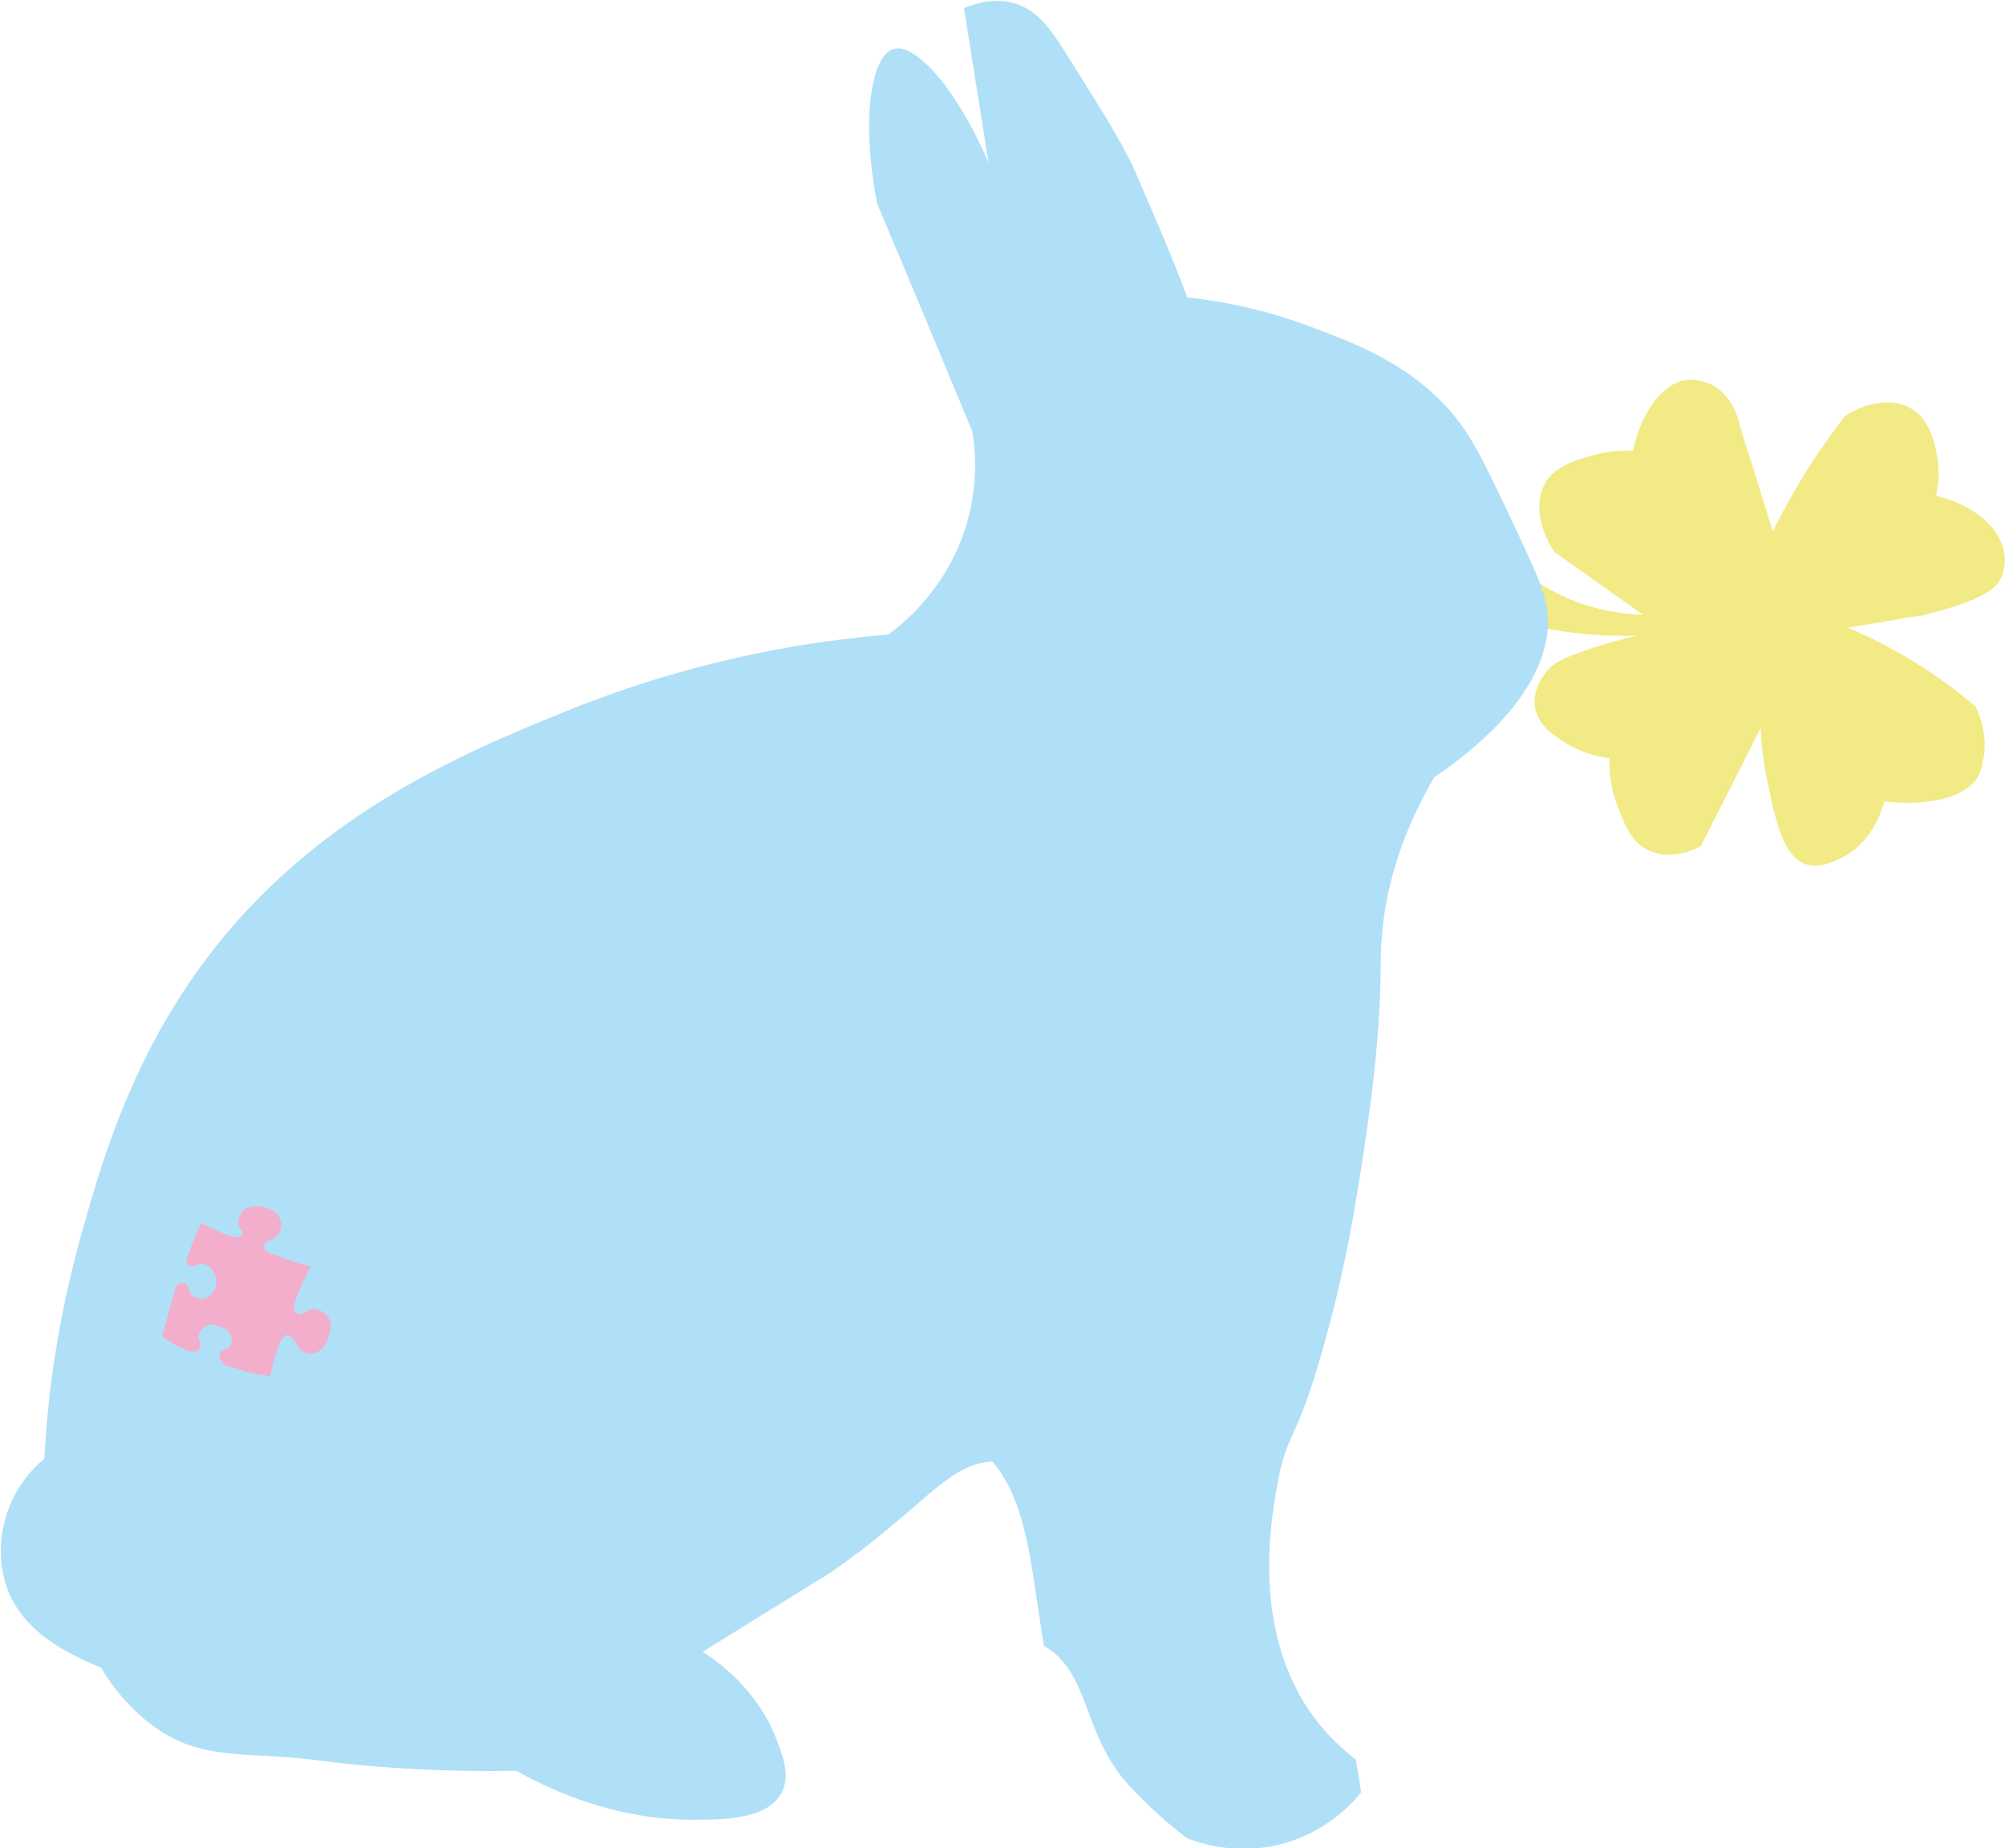
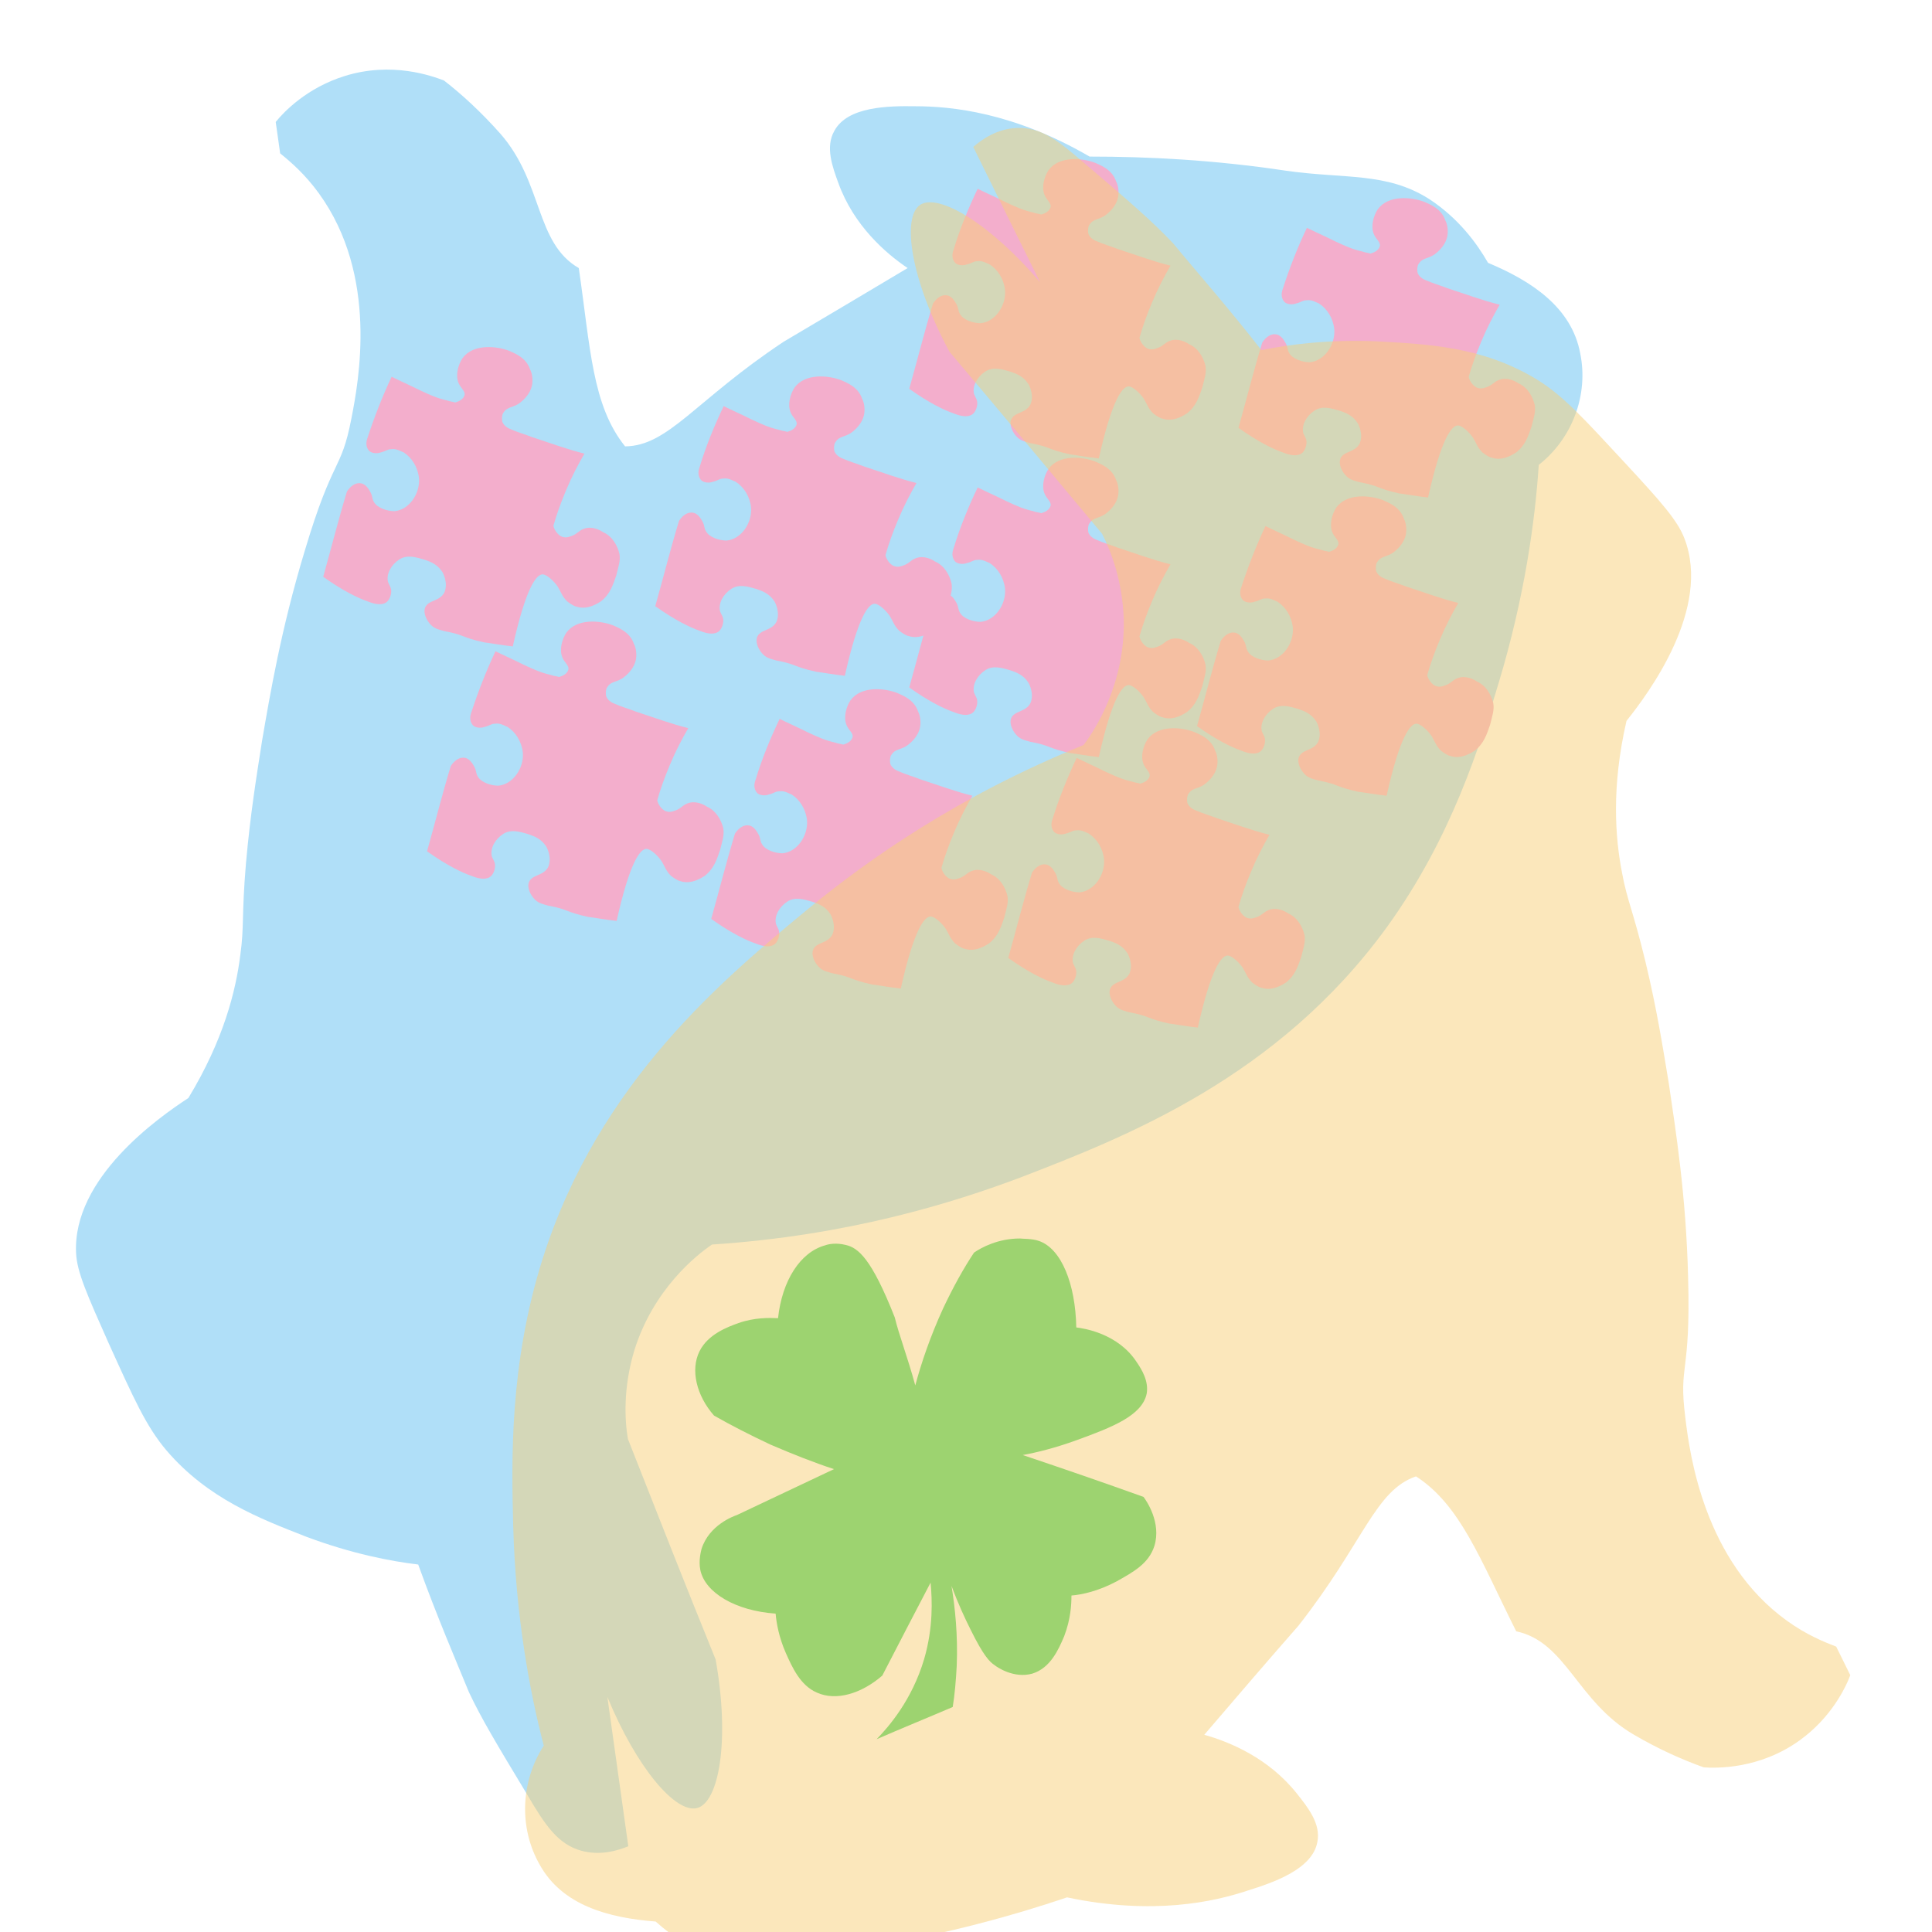
- <svg xmlns="http://www.w3.org/2000/svg" version="1.1" id="图层_1" x="0px" y="0px" viewBox="0 0 343.8 316.8" style="enable-background:new 0 0 343.8 316.8;" xml:space="preserve">
-   <style type="text/css">
- 	.rabbit{fill:#B0DFF8;}
- 	.leaf{fill:#F2EA84;}
- 	.puzzle{fill:#F3AECC;}
- </style>
-   <path class="leaf" d="M316.8,107.6c3.8,1.6,8.2,3.8,12.9,6.8c3.5,2.3,6.6,4.6,9.1,6.8c0.7,1.5,1.9,4.6,1.4,8.4  c-0.1,0.4-0.3,2.1-0.9,3.3c-1.9,3.8-8.5,5.4-16.2,4.5c-0.3,1.2-2,7.2-7.6,9.8c-1.5,0.7-3.6,1.7-5.8,1c-3.8-1.3-5.1-6.9-6.5-13.5  c-0.9-4.1-1.2-7.5-1.3-9.9c-3.4,6.8-6.8,13.5-10.3,20.3c-0.7,0.4-5,2.6-8.9,0.7c-3-1.4-4.1-4.4-5.3-7.5c-1.3-3.4-1.5-6.4-1.4-8.3  c-1.6-0.2-4.2-0.7-7-2.3c-2.2-1.3-5.3-3.2-5.8-6.5c-0.5-3.4,2-6.1,2.4-6.5c0.7-0.8,1.8-1.7,6.9-3.4c2-0.7,4.7-1.5,8.1-2.3  c-4,0.1-8.9-0.1-14.2-1c-2.6-0.5-5.1-1.1-7.2-1.7c-1.3-4.7-2.5-9.5-3.8-14.2c2,2.5,6.1,7.2,13,10.3c5.4,2.4,10.3,2.9,13.3,3  c-5.1-3.6-10.1-7.2-15.2-10.8c-2.7-4.1-3.4-8.8-1.4-12c1.7-2.7,5.1-3.7,7.8-4.5c2.9-0.8,5.5-0.9,7.1-0.8c1.5-7,5.4-11.9,9.5-12.2  c1.8-0.1,3.4,0.6,3.7,0.7c4,1.9,5,6.4,5.1,7.1c1.9,6.1,3.8,12.1,5.7,18.2c1.6-3.3,3.6-6.9,5.9-10.6c2.2-3.4,4.4-6.5,6.5-9.2  c4-2.6,8.7-3.1,11.7-1c2.8,1.9,3.6,5.5,4,7.6c0.6,3,0.2,5.6-0.1,7.1c6.5,1.6,11.1,5.5,11.7,10.1c0.1,0.6,0.2,2-0.4,3.6  c-0.8,2.1-3,4.2-14,6.9C326.2,105.9,321.9,106.9,316.8,107.6z" />
-   <path class="rabbit" d="M203.6,51c4.9,0.5,11.9,1.7,20,4.6c8.3,3.1,17.6,6.4,25.1,14.9c3.7,4.2,6,9.2,10.7,19.1  c3.9,8.3,5.8,12.4,6,15.8c0.9,13.3-14.2,24.3-19.5,27.9c-6.1,10.5-8.1,19.3-8.8,25.6c-0.6,5.1-0.1,6.9-0.7,16.3  c-0.6,8.9-1.6,15.4-2.5,21.9c-1.3,8.3-3,19.9-7,33.9c-4.8,17.1-6.2,14.1-7.9,23.7c-1.2,6.6-4.4,25.5,6.5,40c2.5,3.3,5.1,5.5,7,7  c0.3,1.9,0.6,3.7,0.9,5.6c-1.5,1.9-5.5,6.2-12.1,8.4c-8.4,2.8-15.6,0.3-17.7-0.5c-3.2-2.4-6.7-5.5-10.2-9.3  c-7.8-8.6-6.5-19.3-14.4-23.7c-2.3-14.2-2.8-24.4-8.8-31.6c-7.7,0.2-12.3,8.4-27.9,19.1c-7.3,4.5-14.6,9-21.8,13.5  c4,2.6,9.7,7.4,12.6,14.9c1.1,2.9,2.5,6.4,0.9,9.3c-2.3,4.4-9.6,4.6-14.4,4.6c-6.3,0.1-17.4-0.8-31.1-8.4c-10.3,0.2-22-0.2-34.9-1.9  c-10.5-1.3-17.9,0.1-25.6-4.6c-5.4-3.4-8.7-7.9-10.7-11.2c-7.8-3.1-15-7.7-16.7-15.8c-1.6-7.3,1.1-15.1,7-20  c0.5-9.9,2.1-23.5,6.5-39c3.1-11,7.8-27.5,19.1-43.7c19-27.2,46-38.2,64.2-45.6c12.2-4.9,30.8-11,54.9-13c2.8-2,10.3-8.2,13.5-19.1  c1.9-6.7,1.5-12.4,0.9-15.8c-5.4-13-10.8-26-16.3-39c-2.8-14.4-1-25.4,2.8-26.5c3.8-1.1,10.9,6.9,16.3,19.5  c-1.4-8.8-2.8-17.7-4.2-26.5c1.9-0.8,5-1.8,8.4-0.9c4.2,1.1,6.5,4.5,9.8,9.8c5.6,8.9,8.4,13.4,10.7,18.1  C196.6,34,200.1,41.7,203.6,51z" />
-   <path class="puzzle" d="M34.5,209.7c0.8,0.4,1.7,0.8,2.7,1.3c1.1,0.5,1.7,0.8,2.7,1c0.3,0.1,0.6,0.1,0.8,0.2  c0.4-0.1,0.8-0.3,0.9-0.7c0.1-0.4-0.4-0.7-0.6-1.2c-0.3-0.8,0-1.8,0.4-2.4c1-1.4,3.3-1.2,4.6-0.7c0.4,0.2,1.6,0.6,2,1.8  c0.1,0.2,0.3,0.8,0.2,1.5c-0.2,1-1,1.6-1.1,1.7c-0.7,0.6-1.3,0.4-1.7,1c-0.1,0.1-0.2,0.5-0.1,0.9c0.2,0.5,0.8,0.7,0.8,0.7  c0.7,0.3,1.4,0.5,2.1,0.8c1.8,0.6,3.5,1.2,5.1,1.6c-0.6,1-1.2,2.2-1.8,3.6c-0.5,1.2-0.9,2.3-1.2,3.4c0,0.1,0.2,0.7,0.7,1  c0.4,0.2,0.7,0.1,1,0c0.6-0.2,0.7-0.5,1.2-0.7c0.8-0.3,1.6,0.1,1.9,0.3c0.9,0.4,1.4,1.3,1.6,2.1c0.1,0.7-0.1,1.3-0.3,2.1  c-0.3,0.9-0.6,1.8-1.5,2.5c-0.2,0.1-1.3,0.9-2.4,0.5c-0.1,0-0.5-0.2-0.9-0.5c-0.5-0.5-0.6-0.9-0.9-1.4c-0.4-0.6-1.1-1.2-1.5-1.2  c-0.6,0-1.6,1.2-2.9,7c-1.1-0.1-2.1-0.3-2.8-0.4c-2.3-0.5-1.8-0.7-3.9-1.1c-0.4-0.1-0.9-0.2-1.3-0.6c-0.4-0.4-0.8-1.1-0.6-1.7  c0.3-0.8,1.4-0.6,1.9-1.5c0.4-0.9-0.1-1.9-0.2-2c-0.5-0.8-1.2-1-1.8-1.2c-0.7-0.2-1.6-0.5-2.4,0c-0.8,0.5-1.3,1.4-1.1,2.2  c0.1,0.3,0.3,0.5,0.3,0.9c0,0.4-0.2,0.9-0.5,1.1c-0.5,0.3-1.2,0.1-1.8-0.1c-0.9-0.3-2.4-1-4.3-2.4c0.8-2.8,1.5-5.6,2.3-8.3  c0.4-0.6,0.9-0.9,1.4-0.8c0.5,0.1,0.8,0.7,0.9,0.9c0.2,0.4,0.1,0.6,0.3,0.9c0.3,0.6,1.3,0.9,2,0.9c1.4-0.1,2.5-1.7,2.4-3.2  c-0.1-1.1-0.7-2-1.5-2.5c-0.3-0.1-0.7-0.4-1.2-0.3c-0.4,0-0.5,0.2-1,0.3c-0.3,0.1-0.8,0.1-1.1-0.1c-0.3-0.3-0.4-0.8-0.2-1.3  C32.8,213.6,33.6,211.6,34.5,209.7z" />
+ <svg xmlns="http://www.w3.org/2000/svg" version="1.1" id="图层_1" x="0px" y="0px" viewBox="0 0 480 480" enable-background="new 0 0 480 480" xml:space="preserve">
+   <path fill="#43D669" d="M227.4,344.2c1.5-5.6,3.7-12.1,6.9-19.1c2.5-5.3,5.1-10,7.7-13.9c1.9-1.3,6-3.5,11.4-3.5  c0.6,0.1,3,0,4.7,0.6c5.6,1.9,9.1,10.7,9.3,21.5c1.7,0.2,10.3,1.4,15,8.6c1.3,1.9,3,4.7,2.5,7.8c-1.1,5.5-8.6,8.4-17.4,11.6  c-5.5,2-10.1,3.1-13.4,3.7c10.1,3.4,20,6.8,30,10.4c0.7,0.9,4.5,6.4,2.7,12.2c-1.4,4.4-5.3,6.5-9.4,8.8c-4.5,2.4-8.6,3.3-11.2,3.5  c0,2.3-0.2,5.9-1.8,10.1c-1.4,3.3-3.4,7.9-7.9,9.3c-4.6,1.3-8.8-1.6-9.4-2.1c-1.2-0.8-2.7-2.2-6-8.9c-1.3-2.6-3-6.2-4.7-10.8  c0.9,5.5,1.6,12.3,1.3,19.8c-0.2,3.7-0.5,7.3-1,10.3c-6.3,2.7-12.7,5.3-18.9,8c3.1-3.2,8.8-9.8,11.8-19.9c2.3-7.9,2-14.8,1.6-19  c-4,7.7-8,15.3-12,23.1c-5.2,4.5-11.5,6.4-16.3,4.2c-4.1-1.8-6.1-6.3-7.7-9.9c-1.7-3.9-2.3-7.4-2.5-9.7c-10-0.7-17.5-5.2-18.7-10.8  c-0.5-2.5,0.2-4.8,0.3-5.3c1.9-5.9,7.9-8.1,8.8-8.4c8.1-3.8,16-7.6,24.1-11.4c-4.9-1.6-10.2-3.7-15.8-6.1c-5.1-2.4-9.8-4.8-14-7.2  c-4.4-5-5.9-11.4-3.6-16c2.1-4.2,6.9-6,9.7-7c4-1.4,7.7-1.3,9.8-1.2c1-9.3,5.5-16.4,11.7-18.1c0.8-0.3,2.7-0.7,5.1-0.1  c3.1,0.7,6.4,3.3,12.2,18C223.3,331.5,225.5,337.2,227.4,344.2z" />
+   <path fill="#B0DFF8" d="M103.9,388.7c-6.8-0.8-16.6-2.7-27.8-6.9c-11.5-4.5-24.4-9.4-34.7-21.4c-5.1-6-8.2-13-14.5-26.9  c-5.2-11.7-7.8-17.5-8-22.2c-0.9-18.6,20.4-33.6,27.9-38.5c8.8-14.5,11.8-26.7,12.9-35.5c1-7.1,0.3-9.6,1.4-22.7  c1.1-12.4,2.6-21.5,4-30.5c2-11.6,4.7-27.7,10.6-47.2c7.1-23.8,9-19.5,11.6-32.9c1.8-9.2,6.8-35.5-8.1-56c-3.4-4.7-7-7.8-9.6-9.9  c-0.4-2.7-0.7-5.2-1.1-7.8c2.1-2.6,7.8-8.5,17.1-11.4c11.8-3.7,21.8,0,24.7,1.1c4.4,3.4,9.2,7.8,14,13.2  c10.7,12.2,8.6,27.1,19.5,33.4c2.9,19.9,3.3,34.1,11.5,44.3c10.8-0.1,17.4-11.4,39.4-26c10.3-6.1,20.6-12.2,30.8-18.3  c-5.5-3.7-13.4-10.6-17.2-21.1c-1.5-4.1-3.3-9-1-13c3.3-6.1,13.5-6.2,20.2-6.1c8.8,0,24.3,1.5,43.2,12.5c14.4,0,30.7,0.8,48.7,3.5  c14.6,2.1,25,0.3,35.6,7c7.5,4.9,12,11.2,14.7,15.9c10.8,4.5,20.8,11.1,22.9,22.5c2.1,10.2-1.9,21.1-10.3,27.7  c-0.9,13.8-3.5,32.8-10,54.3c-4.6,15.3-11.6,38.2-27.7,60.5c-27.2,37.5-65.1,52.2-90.7,62.1c-17.2,6.5-43.3,14.6-77,16.8  c-4,2.7-14.6,11.2-19.3,26.3c-2.8,9.3-2.4,17.3-1.6,22c7.2,18.3,14.4,36.6,21.8,54.8c3.6,20.2,0.8,35.5-4.6,36.9  c-5.3,1.4-15-9.9-22.3-27.6c1.7,12.3,3.5,24.8,5.2,37.1c-2.7,1.1-7,2.4-11.7,1.1c-5.8-1.6-9-6.4-13.4-13.9  c-7.6-12.6-11.4-18.9-14.5-25.5C113.3,412.6,108.6,401.7,103.9,388.7z" />
  <g>
- </g>
-   <g>
- </g>
-   <g>
- </g>
-   <g>
- </g>
-   <g>
- </g>
-   <g>
- </g>
-   <g>
- </g>
-   <g>
- </g>
-   <g>
- </g>
-   <g>
- </g>
-   <g>
- </g>
-   <g>
- </g>
-   <g>
- </g>
-   <g>
- </g>
-   <g>
- </g>
+     <path fill="#F3AECC" d="M324.7,56.6c2,1,4.3,2,6.9,3.3c2.8,1.3,4.3,2,6.9,2.6c0.8,0.3,1.5,0.3,2,0.5c1-0.3,2-0.8,2.3-1.8   s-1-1.8-1.5-3.1c-0.8-2,0-4.6,1-6.1c2.6-3.6,8.4-3.1,11.7-1.8c1,0.5,4.1,1.5,5.1,4.6c0.3,0.5,0.8,2,0.5,3.8   c-0.5,2.6-2.6,4.1-2.8,4.3c-1.8,1.5-3.3,1-4.3,2.6c-0.3,0.3-0.5,1.3-0.3,2.3c0.5,1.3,2,1.8,2,1.8c1.8,0.8,3.6,1.3,5.4,2   c4.6,1.5,8.9,3.1,13,4.1c-1.5,2.6-3.1,5.6-4.6,9.2c-1.3,3.1-2.3,5.9-3.1,8.7c0,0.3,0.5,1.8,1.8,2.6c1,0.5,1.8,0.3,2.6,0   c1.5-0.5,1.8-1.3,3.1-1.8c2-0.8,4.1,0.3,4.8,0.8c2.3,1,3.6,3.3,4.1,5.4c0.3,1.8-0.3,3.3-0.8,5.4c-0.8,2.3-1.5,4.6-3.8,6.4   c-0.5,0.3-3.3,2.3-6.1,1.3c-0.3,0-1.3-0.5-2.3-1.3c-1.3-1.3-1.5-2.3-2.3-3.6c-1-1.5-2.8-3.1-3.8-3.1c-1.5,0-4.1,3.1-7.4,17.9   c-2.8-0.3-5.4-0.8-7.1-1c-5.9-1.3-4.6-1.8-9.9-2.8c-1-0.3-2.3-0.5-3.3-1.5c-1-1-2-2.8-1.5-4.3c0.8-2,3.6-1.5,4.8-3.8   c1-2.3-0.3-4.8-0.5-5.1c-1.3-2-3.1-2.6-4.6-3.1c-1.8-0.5-4.1-1.3-6.1,0c-2,1.3-3.3,3.6-2.8,5.6c0.3,0.8,0.8,1.3,0.8,2.3   s-0.5,2.3-1.3,2.8c-1.3,0.8-3.1,0.3-4.6-0.3c-2.3-0.8-6.1-2.6-11-6.1c2-7.1,3.8-14.3,5.9-21.2c1-1.5,2.3-2.3,3.6-2   c1.3,0.3,2,1.8,2.3,2.3c0.5,1,0.3,1.5,0.8,2.3c0.8,1.5,3.3,2.3,5.1,2.3c3.6-0.3,6.4-4.3,6.1-8.2c-0.3-2.8-1.8-5.1-3.8-6.4   c-0.8-0.3-1.8-1-3.1-0.8c-1,0-1.3,0.5-2.6,0.8c-0.8,0.3-2,0.3-2.8-0.3c-0.8-0.8-1-2-0.5-3.3C320.4,66.5,322.4,61.4,324.7,56.6z" />
+     <path fill="#F3AECC" d="M179.8,100.9c2,1,4.3,2,6.9,3.3c2.8,1.3,4.3,2,6.9,2.6c0.8,0.3,1.5,0.3,2,0.5c1-0.3,2-0.8,2.3-1.8   c0.3-1-1-1.8-1.5-3.1c-0.8-2,0-4.6,1-6.1c2.6-3.6,8.4-3.1,11.7-1.8c1,0.5,4.1,1.5,5.1,4.6c0.3,0.5,0.8,2,0.5,3.8   c-0.5,2.6-2.6,4.1-2.8,4.3c-1.8,1.5-3.3,1-4.3,2.6c-0.3,0.3-0.5,1.3-0.3,2.3c0.5,1.3,2,1.8,2,1.8c1.8,0.8,3.6,1.3,5.4,2   c4.6,1.5,8.9,3.1,13,4.1c-1.5,2.6-3.1,5.6-4.6,9.2c-1.3,3.1-2.3,5.9-3.1,8.7c0,0.3,0.5,1.8,1.8,2.6c1,0.5,1.8,0.3,2.6,0   c1.5-0.5,1.8-1.3,3.1-1.8c2-0.8,4.1,0.3,4.8,0.8c2.3,1,3.6,3.3,4.1,5.4c0.3,1.8-0.3,3.3-0.8,5.4c-0.8,2.3-1.5,4.6-3.8,6.4   c-0.5,0.3-3.3,2.3-6.1,1.3c-0.3,0-1.3-0.5-2.3-1.3c-1.3-1.3-1.5-2.3-2.3-3.6c-1-1.5-2.8-3.1-3.8-3.1c-1.5,0-4.1,3.1-7.4,17.9   c-2.8-0.3-5.4-0.8-7.1-1c-5.9-1.3-4.6-1.8-9.9-2.8c-1-0.3-2.3-0.5-3.3-1.5c-1-1-2-2.8-1.5-4.3c0.8-2,3.6-1.5,4.8-3.8   c1-2.3-0.3-4.8-0.5-5.1c-1.3-2-3.1-2.6-4.6-3.1c-1.8-0.5-4.1-1.3-6.1,0s-3.3,3.6-2.8,5.6c0.3,0.8,0.8,1.3,0.8,2.3   c0,1-0.5,2.3-1.3,2.8c-1.3,0.8-3.1,0.3-4.6-0.3c-2.3-0.8-6.1-2.6-11-6.1c2-7.1,3.8-14.3,5.9-21.2c1-1.5,2.3-2.3,3.6-2   c1.3,0.3,2,1.8,2.3,2.3c0.5,1,0.3,1.5,0.8,2.3c0.8,1.5,3.3,2.3,5.1,2.3c3.6-0.3,6.4-4.3,6.1-8.2c-0.3-2.8-1.8-5.1-3.8-6.4   c-0.8-0.3-1.8-1-3.1-0.8c-1,0-1.3,0.5-2.6,0.8c-0.8,0.3-2,0.3-2.8-0.3c-0.8-0.8-1-2-0.5-3.3C175.4,110.8,177.5,105.7,179.8,100.9z" />
+     <path fill="#F3AECC" d="M314.4,130.7c2,1,4.3,2,6.9,3.3c2.8,1.3,4.3,2,6.9,2.6c0.8,0.3,1.5,0.3,2,0.5c1-0.3,2-0.8,2.3-1.8   c0.3-1-1-1.8-1.5-3.1c-0.8-2,0-4.6,1-6.1c2.6-3.6,8.4-3.1,11.7-1.8c1,0.5,4.1,1.5,5.1,4.6c0.3,0.5,0.8,2,0.5,3.8   c-0.5,2.6-2.6,4.1-2.8,4.3c-1.8,1.5-3.3,1-4.3,2.6c-0.3,0.3-0.5,1.3-0.3,2.3c0.5,1.3,2,1.8,2,1.8c1.8,0.8,3.6,1.3,5.4,2   c4.6,1.5,8.9,3.1,13,4.1c-1.5,2.6-3.1,5.6-4.6,9.2c-1.3,3.1-2.3,5.9-3.1,8.7c0,0.3,0.5,1.8,1.8,2.6c1,0.5,1.8,0.3,2.6,0   c1.5-0.5,1.8-1.3,3.1-1.8c2-0.8,4.1,0.3,4.8,0.8c2.3,1,3.6,3.3,4.1,5.4c0.3,1.8-0.3,3.3-0.8,5.4c-0.8,2.3-1.5,4.6-3.8,6.4   c-0.5,0.3-3.3,2.3-6.1,1.3c-0.3,0-1.3-0.5-2.3-1.3c-1.3-1.3-1.5-2.3-2.3-3.6c-1-1.5-2.8-3.1-3.8-3.1c-1.5,0-4.1,3.1-7.4,17.9   c-2.8-0.3-5.4-0.8-7.1-1c-5.9-1.3-4.6-1.8-9.9-2.8c-1-0.3-2.3-0.5-3.3-1.5c-1-1-2-2.8-1.5-4.3c0.8-2,3.6-1.5,4.8-3.8   c1-2.3-0.3-4.8-0.5-5.1c-1.3-2-3.1-2.6-4.6-3.1c-1.8-0.5-4.1-1.3-6.1,0c-2,1.3-3.3,3.6-2.8,5.6c0.3,0.8,0.8,1.3,0.8,2.3   c0,1-0.5,2.3-1.3,2.8c-1.3,0.8-3.1,0.3-4.6-0.3c-2.3-0.8-6.1-2.6-11-6.1c2-7.1,3.8-14.3,5.9-21.2c1-1.5,2.3-2.3,3.6-2   c1.3,0.3,2,1.8,2.3,2.3c0.5,1,0.3,1.5,0.8,2.3c0.8,1.5,3.3,2.3,5.1,2.3c3.6-0.3,6.4-4.3,6.1-8.2c-0.3-2.8-1.8-5.1-3.8-6.4   c-0.8-0.3-1.8-1-3.1-0.8c-1,0-1.3,0.5-2.6,0.8c-0.8,0.3-2,0.3-2.8-0.3c-0.8-0.8-1-2-0.5-3.3C310.1,140.7,312.1,135.6,314.4,130.7z" />
+     <path fill="#F3AECC" d="M242.9,121.1c2,1,4.3,2,6.9,3.3c2.8,1.3,4.3,2,6.9,2.6c0.8,0.3,1.5,0.3,2,0.5c1-0.3,2-0.8,2.3-1.8   c0.3-1-1-1.8-1.5-3.1c-0.8-2,0-4.6,1-6.1c2.6-3.6,8.4-3.1,11.7-1.8c1,0.5,4.1,1.5,5.1,4.6c0.3,0.5,0.8,2,0.5,3.8   c-0.5,2.6-2.6,4.1-2.8,4.3c-1.8,1.5-3.3,1-4.3,2.6c-0.3,0.3-0.5,1.3-0.3,2.3c0.5,1.3,2,1.8,2,1.8c1.8,0.8,3.6,1.3,5.4,2   c4.6,1.5,8.9,3.1,13,4.1c-1.5,2.6-3.1,5.6-4.6,9.2c-1.3,3.1-2.3,5.9-3.1,8.7c0,0.3,0.5,1.8,1.8,2.6c1,0.5,1.8,0.3,2.6,0   c1.5-0.5,1.8-1.3,3.1-1.8c2-0.8,4.1,0.3,4.8,0.8c2.3,1,3.6,3.3,4.1,5.4c0.3,1.8-0.3,3.3-0.8,5.4c-0.8,2.3-1.5,4.6-3.8,6.4   c-0.5,0.3-3.3,2.3-6.1,1.3c-0.3,0-1.3-0.5-2.3-1.3c-1.3-1.3-1.5-2.3-2.3-3.6c-1-1.5-2.8-3.1-3.8-3.1c-1.5,0-4.1,3.1-7.4,17.9   c-2.8-0.3-5.4-0.8-7.1-1c-5.9-1.3-4.6-1.8-9.9-2.8c-1-0.3-2.3-0.5-3.3-1.5c-1-1-2-2.8-1.5-4.3c0.8-2,3.6-1.5,4.8-3.8   c1-2.3-0.3-4.8-0.5-5.1c-1.3-2-3.1-2.6-4.6-3.1c-1.8-0.5-4.1-1.3-6.1,0c-2,1.3-3.3,3.6-2.8,5.6c0.3,0.8,0.8,1.3,0.8,2.3   c0,1-0.5,2.3-1.3,2.8c-1.3,0.8-3.1,0.3-4.6-0.3c-2.3-0.8-6.1-2.6-11-6.1c2-7.1,3.8-14.3,5.9-21.2c1-1.5,2.3-2.3,3.6-2   c1.3,0.3,2,1.8,2.3,2.3c0.5,1,0.3,1.5,0.8,2.3c0.8,1.5,3.3,2.3,5.1,2.3c3.6-0.3,6.4-4.3,6.1-8.2c-0.3-2.8-1.8-5.1-3.8-6.4   c-0.8-0.3-1.8-1-3.1-0.8c-1,0-1.3,0.5-2.6,0.8c-0.8,0.3-2,0.3-2.8-0.3c-0.8-0.8-1-2-0.5-3.3C238.5,131,240.6,125.9,242.9,121.1z" />
+     <path fill="#F3AECC" d="M97.3,93.6c2,1,4.3,2,6.9,3.3c2.8,1.3,4.3,2,6.9,2.6c0.8,0.3,1.5,0.3,2,0.5c1-0.3,2-0.8,2.3-1.8   c0.3-1-1-1.8-1.5-3.1c-0.8-2,0-4.6,1-6.1c2.6-3.6,8.4-3.1,11.7-1.8c1,0.5,4.1,1.5,5.1,4.6c0.3,0.5,0.8,2,0.5,3.8   c-0.5,2.6-2.6,4.1-2.8,4.3c-1.8,1.5-3.3,1-4.3,2.6c-0.3,0.3-0.5,1.3-0.3,2.3c0.5,1.3,2,1.8,2,1.8c1.8,0.8,3.6,1.3,5.4,2   c4.6,1.5,8.9,3.1,13,4.1c-1.5,2.6-3.1,5.6-4.6,9.2c-1.3,3.1-2.3,5.9-3.1,8.7c0,0.3,0.5,1.8,1.8,2.6c1,0.5,1.8,0.3,2.6,0   c1.5-0.5,1.8-1.3,3.1-1.8c2-0.8,4.1,0.3,4.8,0.8c2.3,1,3.6,3.3,4.1,5.4c0.3,1.8-0.3,3.3-0.8,5.4c-0.8,2.3-1.5,4.6-3.8,6.4   c-0.5,0.3-3.3,2.3-6.1,1.3c-0.3,0-1.3-0.5-2.3-1.3c-1.3-1.3-1.5-2.3-2.3-3.6c-1-1.5-2.8-3.1-3.8-3.1c-1.5,0-4.1,3.1-7.4,17.9   c-2.8-0.3-5.4-0.8-7.1-1c-5.9-1.3-4.6-1.8-9.9-2.8c-1-0.3-2.3-0.5-3.3-1.5c-1-1-2-2.8-1.5-4.3c0.8-2,3.6-1.5,4.8-3.8   c1-2.3-0.3-4.8-0.5-5.1c-1.3-2-3.1-2.6-4.6-3.1c-1.8-0.5-4.1-1.3-6.1,0c-2,1.3-3.3,3.6-2.8,5.6c0.3,0.8,0.8,1.3,0.8,2.3   c0,1-0.5,2.3-1.3,2.8c-1.3,0.8-3.1,0.3-4.6-0.3c-2.3-0.8-6.1-2.6-11-6.1c2-7.1,3.8-14.3,5.9-21.2c1-1.5,2.3-2.3,3.6-2   c1.3,0.3,2,1.8,2.3,2.3c0.5,1,0.3,1.5,0.8,2.3c0.8,1.5,3.3,2.3,5.1,2.3c3.6-0.3,6.4-4.3,6.1-8.2c-0.3-2.8-1.8-5.1-3.8-6.4   c-0.8-0.3-1.8-1-3.1-0.8c-1,0-1.3,0.5-2.6,0.8c-0.8,0.3-2,0.3-2.8-0.3c-0.8-0.8-1-2-0.5-3.3C93,103.6,95,98.5,97.3,93.6z" />
+     <path fill="#F3AECC" d="M242.9,46.9c2,1,4.3,2,6.9,3.3c2.8,1.3,4.3,2,6.9,2.6c0.8,0.3,1.5,0.3,2,0.5c1-0.3,2-0.8,2.3-1.8   s-1-1.8-1.5-3.1c-0.8-2,0-4.6,1-6.1c2.6-3.6,8.4-3.1,11.7-1.8c1,0.5,4.1,1.5,5.1,4.6c0.3,0.5,0.8,2,0.5,3.8   c-0.5,2.6-2.6,4.1-2.8,4.3c-1.8,1.5-3.3,1-4.3,2.6c-0.3,0.3-0.5,1.3-0.3,2.3c0.5,1.3,2,1.8,2,1.8c1.8,0.8,3.6,1.3,5.4,2   c4.6,1.5,8.9,3.1,13,4.1c-1.5,2.6-3.1,5.6-4.6,9.2c-1.3,3.1-2.3,5.9-3.1,8.7c0,0.3,0.5,1.8,1.8,2.6c1,0.5,1.8,0.3,2.6,0   c1.5-0.5,1.8-1.3,3.1-1.8c2-0.8,4.1,0.3,4.8,0.8c2.3,1,3.6,3.3,4.1,5.4c0.3,1.8-0.3,3.3-0.8,5.4c-0.8,2.3-1.5,4.6-3.8,6.4   c-0.5,0.3-3.3,2.3-6.1,1.3c-0.3,0-1.3-0.5-2.3-1.3c-1.3-1.3-1.5-2.3-2.3-3.6c-1-1.5-2.8-3.1-3.8-3.1c-1.5,0-4.1,3.1-7.4,17.9   c-2.8-0.3-5.4-0.8-7.1-1c-5.9-1.3-4.6-1.8-9.9-2.8c-1-0.3-2.3-0.5-3.3-1.5c-1-1-2-2.8-1.5-4.3c0.8-2,3.6-1.5,4.8-3.8   c1-2.3-0.3-4.8-0.5-5.1c-1.3-2-3.1-2.6-4.6-3.1c-1.8-0.5-4.1-1.3-6.1,0c-2,1.3-3.3,3.6-2.8,5.6c0.3,0.8,0.8,1.3,0.8,2.3   s-0.5,2.3-1.3,2.8c-1.3,0.8-3.1,0.3-4.6-0.3c-2.3-0.8-6.1-2.6-11-6.1c2-7.1,3.8-14.3,5.9-21.2c1-1.5,2.3-2.3,3.6-2   c1.3,0.3,2,1.8,2.3,2.3c0.5,1,0.3,1.5,0.8,2.3c0.8,1.5,3.3,2.3,5.1,2.3c3.6-0.3,6.4-4.3,6.1-8.2c-0.3-2.8-1.8-5.1-3.8-6.4   c-0.8-0.3-1.8-1-3.1-0.8c-1,0-1.3,0.5-2.6,0.8c-0.8,0.3-2,0.3-2.8-0.3c-0.8-0.8-1-2-0.5-3.3C238.5,56.8,240.6,51.7,242.9,46.9z" />
+     <path fill="#F3AECC" d="M193.7,178.6c2,1,4.3,2,6.9,3.3c2.8,1.3,4.3,2,6.9,2.6c0.8,0.3,1.5,0.3,2,0.5c1-0.3,2-0.8,2.3-1.8   c0.3-1-1-1.8-1.5-3.1c-0.8-2,0-4.6,1-6.1c2.6-3.6,8.4-3.1,11.7-1.8c1,0.5,4.1,1.5,5.1,4.6c0.3,0.5,0.8,2,0.5,3.8   c-0.5,2.6-2.6,4.1-2.8,4.3c-1.8,1.5-3.3,1-4.3,2.6c-0.3,0.3-0.5,1.3-0.3,2.3c0.5,1.3,2,1.8,2,1.8c1.8,0.8,3.6,1.3,5.4,2   c4.6,1.5,8.9,3.1,13,4.1c-1.5,2.6-3.1,5.6-4.6,9.2c-1.3,3.1-2.3,5.9-3.1,8.7c0,0.3,0.5,1.8,1.8,2.6c1,0.5,1.8,0.3,2.6,0   c1.5-0.5,1.8-1.3,3.1-1.8c2-0.8,4.1,0.3,4.8,0.8c2.3,1,3.6,3.3,4.1,5.4c0.3,1.8-0.3,3.3-0.8,5.4c-0.8,2.3-1.5,4.6-3.8,6.4   c-0.5,0.3-3.3,2.3-6.1,1.3c-0.3,0-1.3-0.5-2.3-1.3c-1.3-1.3-1.5-2.3-2.3-3.6c-1-1.5-2.8-3.1-3.8-3.1c-1.5,0-4.1,3.1-7.4,17.9   c-2.8-0.3-5.4-0.8-7.1-1c-5.9-1.3-4.6-1.8-9.9-2.8c-1-0.3-2.3-0.5-3.3-1.5c-1-1-2-2.8-1.5-4.3c0.8-2,3.6-1.5,4.8-3.8   c1-2.3-0.3-4.8-0.5-5.1c-1.3-2-3.1-2.6-4.6-3.1c-1.8-0.5-4.1-1.3-6.1,0c-2,1.3-3.3,3.6-2.8,5.6c0.3,0.8,0.8,1.3,0.8,2.3   c0,1-0.5,2.3-1.3,2.8c-1.3,0.8-3.1,0.3-4.6-0.3c-2.3-0.8-6.1-2.6-11-6.1c2-7.1,3.8-14.3,5.9-21.2c1-1.5,2.3-2.3,3.6-2   c1.3,0.3,2,1.8,2.3,2.3c0.5,1,0.3,1.5,0.8,2.3c0.8,1.5,3.3,2.3,5.1,2.3c3.6-0.3,6.4-4.3,6.1-8.2c-0.3-2.8-1.8-5.1-3.8-6.4   c-0.8-0.3-1.8-1-3.1-0.8c-1,0-1.3,0.5-2.6,0.8c-0.8,0.3-2,0.3-2.8-0.3c-0.8-0.8-1-2-0.5-3.3C189.3,188.5,191.4,183.4,193.7,178.6z" />
+     <path fill="#F3AECC" d="M267.5,188.3c2,1,4.3,2,6.9,3.3c2.8,1.3,4.3,2,6.9,2.6c0.8,0.3,1.5,0.3,2,0.5c1-0.3,2-0.8,2.3-1.8   c0.3-1-1-1.8-1.5-3.1c-0.8-2,0-4.6,1-6.1c2.6-3.6,8.4-3.1,11.7-1.8c1,0.5,4.1,1.5,5.1,4.6c0.3,0.5,0.8,2,0.5,3.8   c-0.5,2.6-2.6,4.1-2.8,4.3c-1.8,1.5-3.3,1-4.3,2.6c-0.3,0.3-0.5,1.3-0.3,2.3c0.5,1.3,2,1.8,2,1.8c1.8,0.8,3.6,1.3,5.4,2   c4.6,1.5,8.9,3.1,13,4.1c-1.5,2.6-3.1,5.6-4.6,9.2c-1.3,3.1-2.3,5.9-3.1,8.7c0,0.3,0.5,1.8,1.8,2.6c1,0.5,1.8,0.3,2.6,0   c1.5-0.5,1.8-1.3,3.1-1.8c2-0.8,4.1,0.3,4.8,0.8c2.3,1,3.6,3.3,4.1,5.4c0.3,1.8-0.3,3.3-0.8,5.4c-0.8,2.3-1.5,4.6-3.8,6.4   c-0.5,0.3-3.3,2.3-6.1,1.3c-0.3,0-1.3-0.5-2.3-1.3c-1.3-1.3-1.5-2.3-2.3-3.6c-1-1.5-2.8-3.1-3.8-3.1c-1.5,0-4.1,3.1-7.4,17.9   c-2.8-0.3-5.4-0.8-7.1-1c-5.9-1.3-4.6-1.8-9.9-2.8c-1-0.3-2.3-0.5-3.3-1.5c-1-1-2-2.8-1.5-4.3c0.8-2,3.6-1.5,4.8-3.8   c1-2.3-0.3-4.8-0.5-5.1c-1.3-2-3.1-2.6-4.6-3.1c-1.8-0.5-4.1-1.3-6.1,0c-2,1.3-3.3,3.6-2.8,5.6c0.3,0.8,0.8,1.3,0.8,2.3   c0,1-0.5,2.3-1.3,2.8c-1.3,0.8-3.1,0.3-4.6-0.3c-2.3-0.8-6.1-2.6-11-6.1c2-7.1,3.8-14.3,5.9-21.2c1-1.5,2.3-2.3,3.6-2   c1.3,0.3,2,1.8,2.3,2.3c0.5,1,0.3,1.5,0.8,2.3c0.8,1.5,3.3,2.3,5.1,2.3c3.6-0.3,6.4-4.3,6.1-8.2c-0.3-2.8-1.8-5.1-3.8-6.4   c-0.8-0.3-1.8-1-3.1-0.8c-1,0-1.3,0.5-2.6,0.8c-0.8,0.3-2,0.3-2.8-0.3c-0.8-0.8-1-2-0.5-3.3C263.1,198.3,265.2,193.2,267.5,188.3z" />
+     <path fill="#F3AECC" d="M123.1,161.8c2,1,4.3,2,6.9,3.3c2.8,1.3,4.3,2,6.9,2.6c0.8,0.3,1.5,0.3,2,0.5c1-0.3,2-0.8,2.3-1.8   c0.3-1-1-1.8-1.5-3.1c-0.8-2,0-4.6,1-6.1c2.6-3.6,8.4-3.1,11.7-1.8c1,0.5,4.1,1.5,5.1,4.6c0.3,0.5,0.8,2,0.5,3.8   c-0.5,2.6-2.6,4.1-2.8,4.3c-1.8,1.5-3.3,1-4.3,2.6c-0.3,0.3-0.5,1.3-0.3,2.3c0.5,1.3,2,1.8,2,1.8c1.8,0.8,3.6,1.3,5.4,2   c4.6,1.5,8.9,3.1,13,4.1c-1.5,2.6-3.1,5.6-4.6,9.2c-1.3,3.1-2.3,5.9-3.1,8.7c0,0.3,0.5,1.8,1.8,2.6c1,0.5,1.8,0.3,2.6,0   c1.5-0.5,1.8-1.3,3.1-1.8c2-0.8,4.1,0.3,4.8,0.8c2.3,1,3.6,3.3,4.1,5.4c0.3,1.8-0.3,3.3-0.8,5.4c-0.8,2.3-1.5,4.6-3.8,6.4   c-0.5,0.3-3.3,2.3-6.1,1.3c-0.3,0-1.3-0.5-2.3-1.3c-1.3-1.3-1.5-2.3-2.3-3.6c-1-1.5-2.8-3.1-3.8-3.1c-1.5,0-4.1,3.1-7.4,17.9   c-2.8-0.3-5.4-0.8-7.1-1c-5.9-1.3-4.6-1.8-9.9-2.8c-1-0.3-2.3-0.5-3.3-1.5c-1-1-2-2.8-1.5-4.3c0.8-2,3.6-1.5,4.8-3.8   c1-2.3-0.3-4.8-0.5-5.1c-1.3-2-3.1-2.6-4.6-3.1c-1.8-0.5-4.1-1.3-6.1,0c-2,1.3-3.3,3.6-2.8,5.6c0.3,0.8,0.8,1.3,0.8,2.3   c0,1-0.5,2.3-1.3,2.8c-1.3,0.8-3.1,0.3-4.6-0.3c-2.3-0.8-6.1-2.6-11-6.1c2-7.1,3.8-14.3,5.9-21.2c1-1.5,2.3-2.3,3.6-2   c1.3,0.3,2,1.8,2.3,2.3c0.5,1,0.3,1.5,0.8,2.3c0.8,1.5,3.3,2.3,5.1,2.3c3.6-0.3,6.4-4.3,6.1-8.2c-0.3-2.8-1.8-5.1-3.8-6.4   c-0.8-0.3-1.8-1-3.1-0.8c-1,0-1.3,0.5-2.6,0.8c-0.8,0.3-2,0.3-2.8-0.3c-0.8-0.8-1-2-0.5-3.3C118.8,171.8,120.8,166.7,123.1,161.8z" />
+   </g>
+   <path opacity="0.5" fill="#F7CF77" d="M313.4,87c6.7-1.4,16.6-2.7,28.6-2.2c12.4,0.7,26.1,1.2,39.7,9.4c6.7,4.1,11.8,9.8,22.2,21  c8.7,9.4,12.9,14.1,14.6,18.6c6.7,17.4-8.8,38.3-14.4,45.3c-3.8,16.5-2.8,29.1-1.1,37.8c1.3,7,2.7,9.2,5.8,22  c2.9,12.1,4.3,21.2,5.8,30.2c1.7,11.6,4.3,27.8,4.8,48.1c0.7,24.8-2.4,21.4-0.7,34.9c1.1,9.3,4.7,35.8,25.3,50.6  c4.7,3.4,9.1,5.2,12.2,6.4c1.2,2.4,2.3,4.7,3.5,7.1c-1.2,3.2-4.8,10.6-12.6,16.2c-10,7.2-20.7,6.9-23.8,6.7  c-5.3-1.9-11.2-4.5-17.5-8.2c-14-8.2-16.7-23-29.1-25.6c-9-18-13.9-31.4-24.9-38.5c-10.2,3.5-12.9,16.3-29.2,37.1  c-7.9,9-15.7,18.1-23.4,27.1c6.4,1.8,16,5.8,23,14.6c2.7,3.4,6,7.5,5.1,12c-1.2,6.8-10.9,10.1-17.3,12.1c-8.4,2.8-23.5,6.2-44.9,1.7  c-13.6,4.6-29.4,8.9-47.3,12c-14.5,2.6-23.8,7.6-36,4.5c-8.6-2.3-14.9-6.9-18.9-10.5c-11.7-0.9-23.2-4-28.8-14.1  c-5.2-9.1-4.8-20.6,1-29.6c-3.5-13.4-7-32.2-7.6-54.7c-0.4-15.9-1-39.9,7.3-66.2c14-44.2,45.4-70,66.6-87.5  c14.2-11.6,36.5-27.5,67.8-40.2c2.9-3.8,10.3-15.2,10-31.1c-0.3-9.7-3.2-17.1-5.4-21.4c-12.6-15.1-25.2-30.2-37.9-45.2  c-9.7-18-11.9-33.4-7.3-36.5c4.6-3,17.4,4.7,29.8,19.2c-5.5-11.1-11.1-22.4-16.6-33.6c2.2-1.9,5.9-4.5,10.8-4.7  c6.1-0.3,10.5,3.3,17.1,9c11.2,9.5,16.8,14.4,21.8,19.7C297,67.2,304.9,76.1,313.4,87z" />
</svg>
